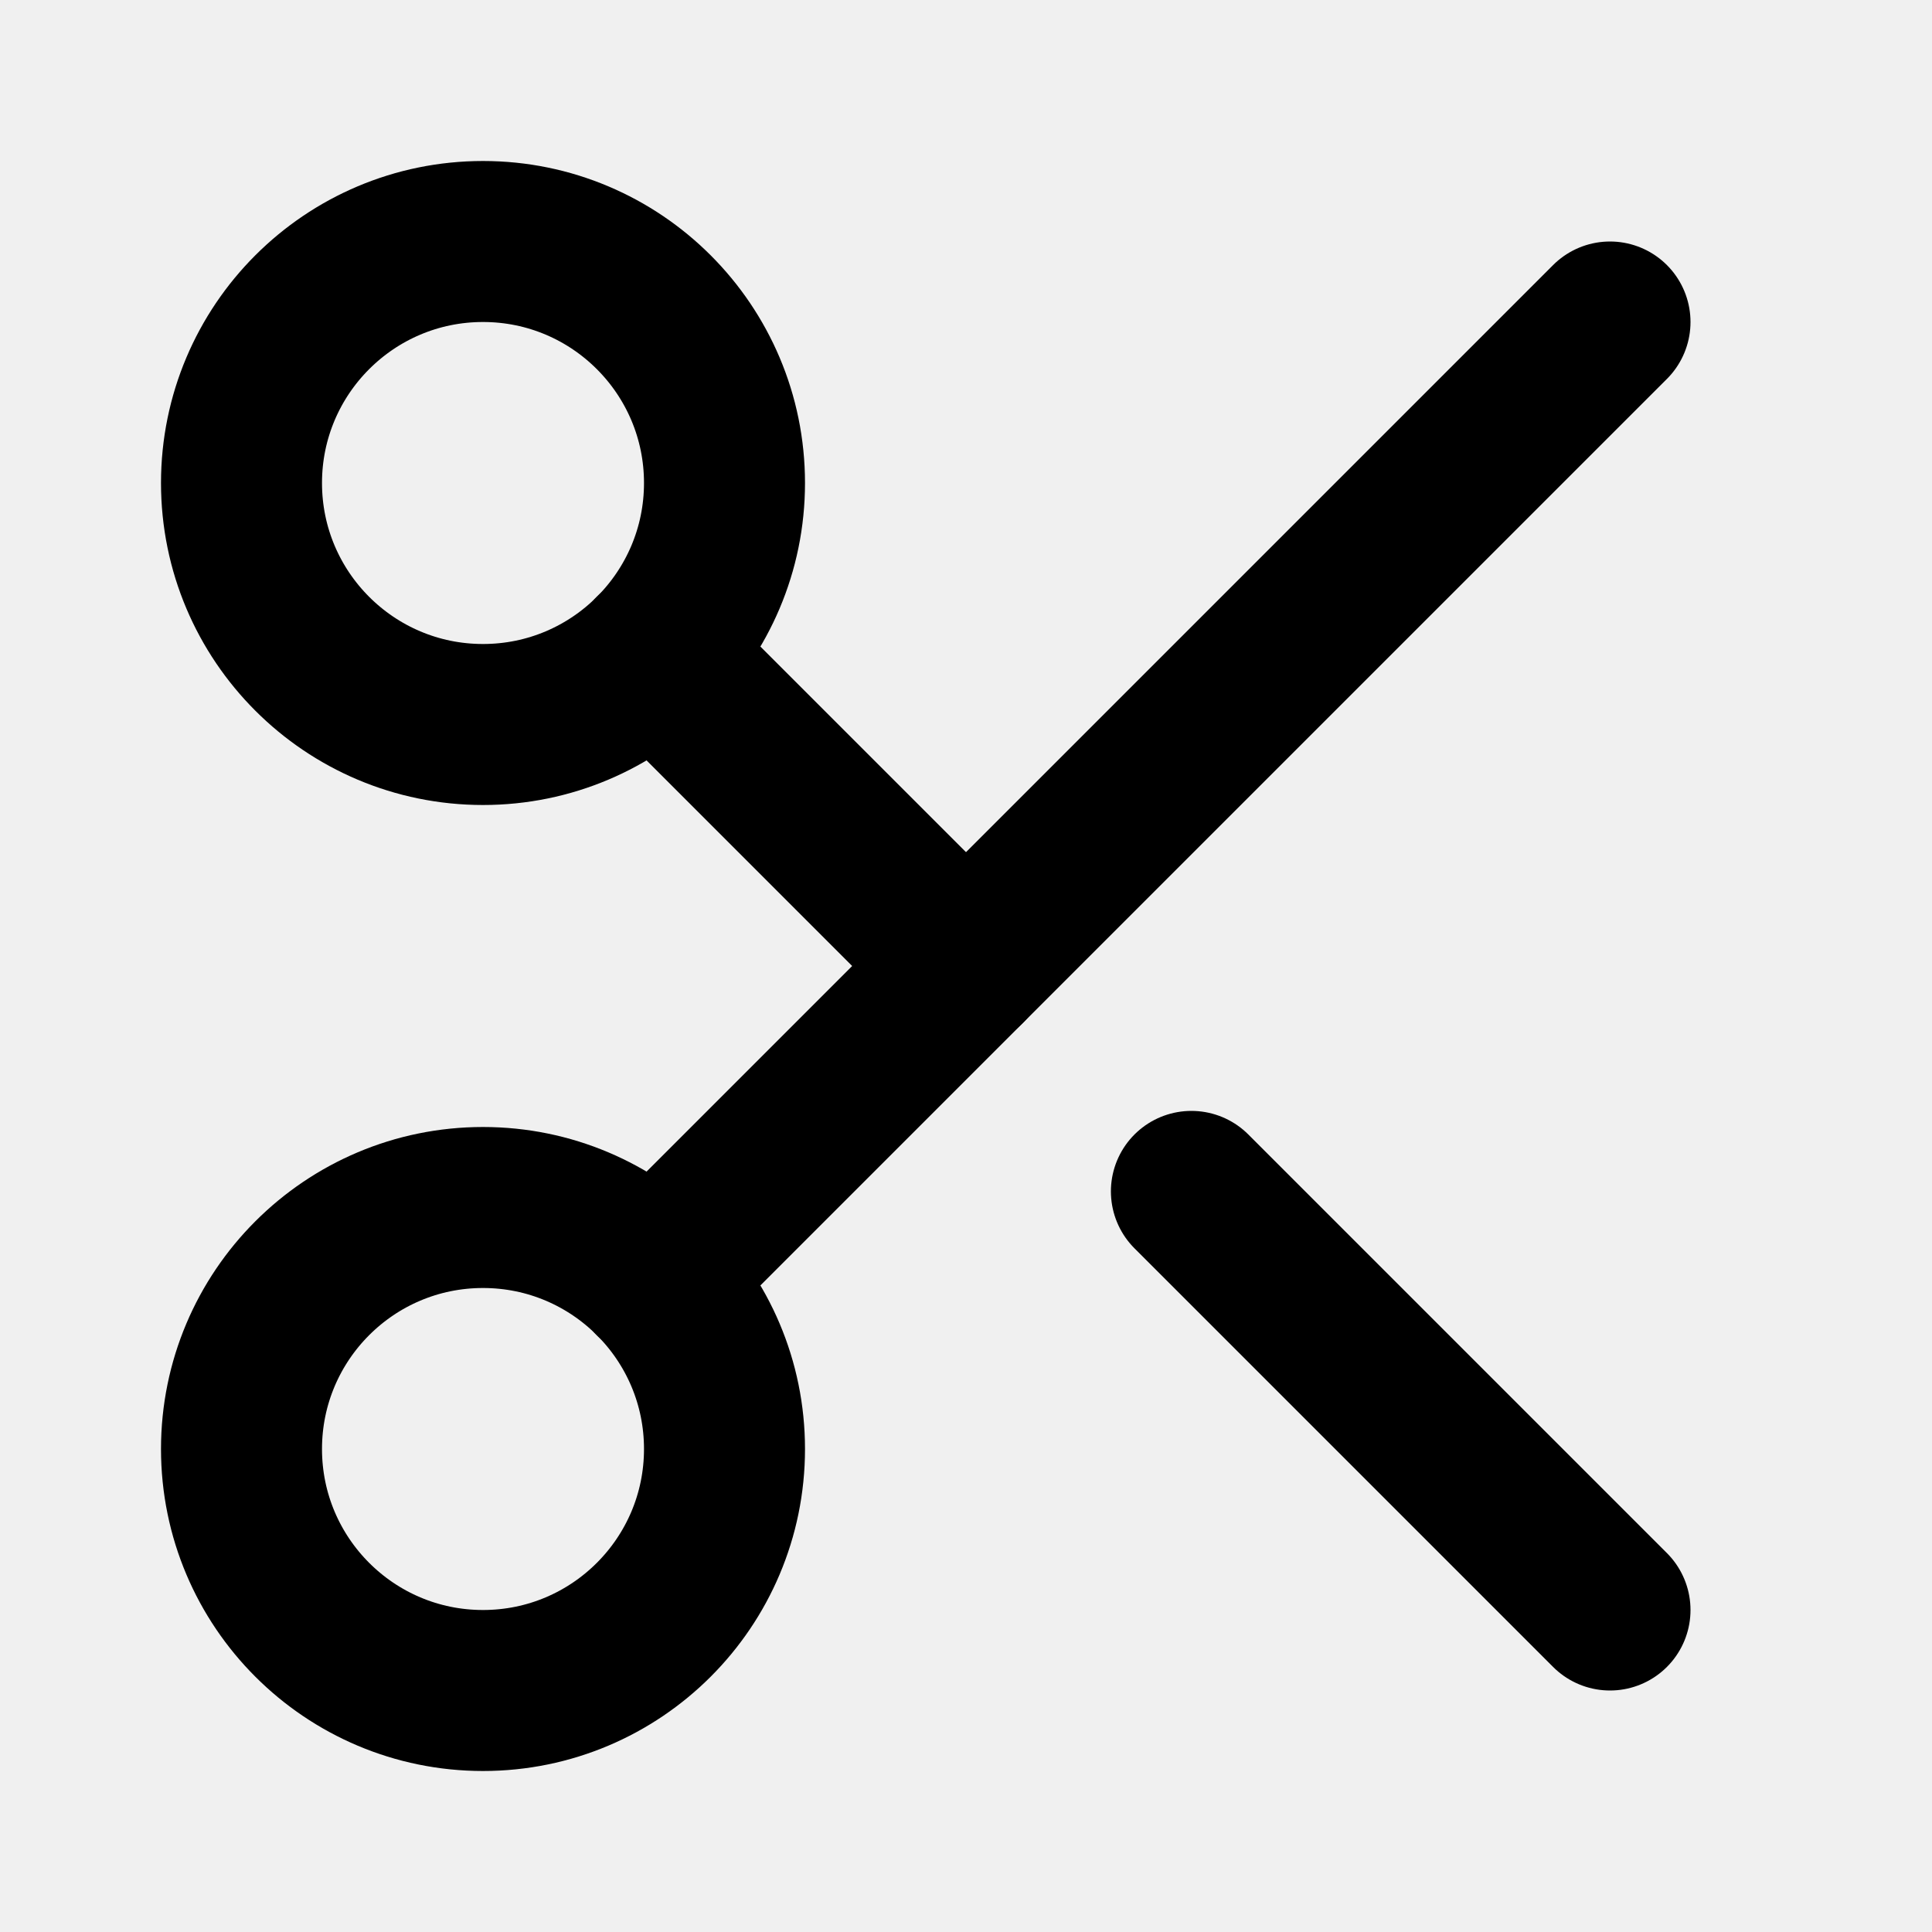
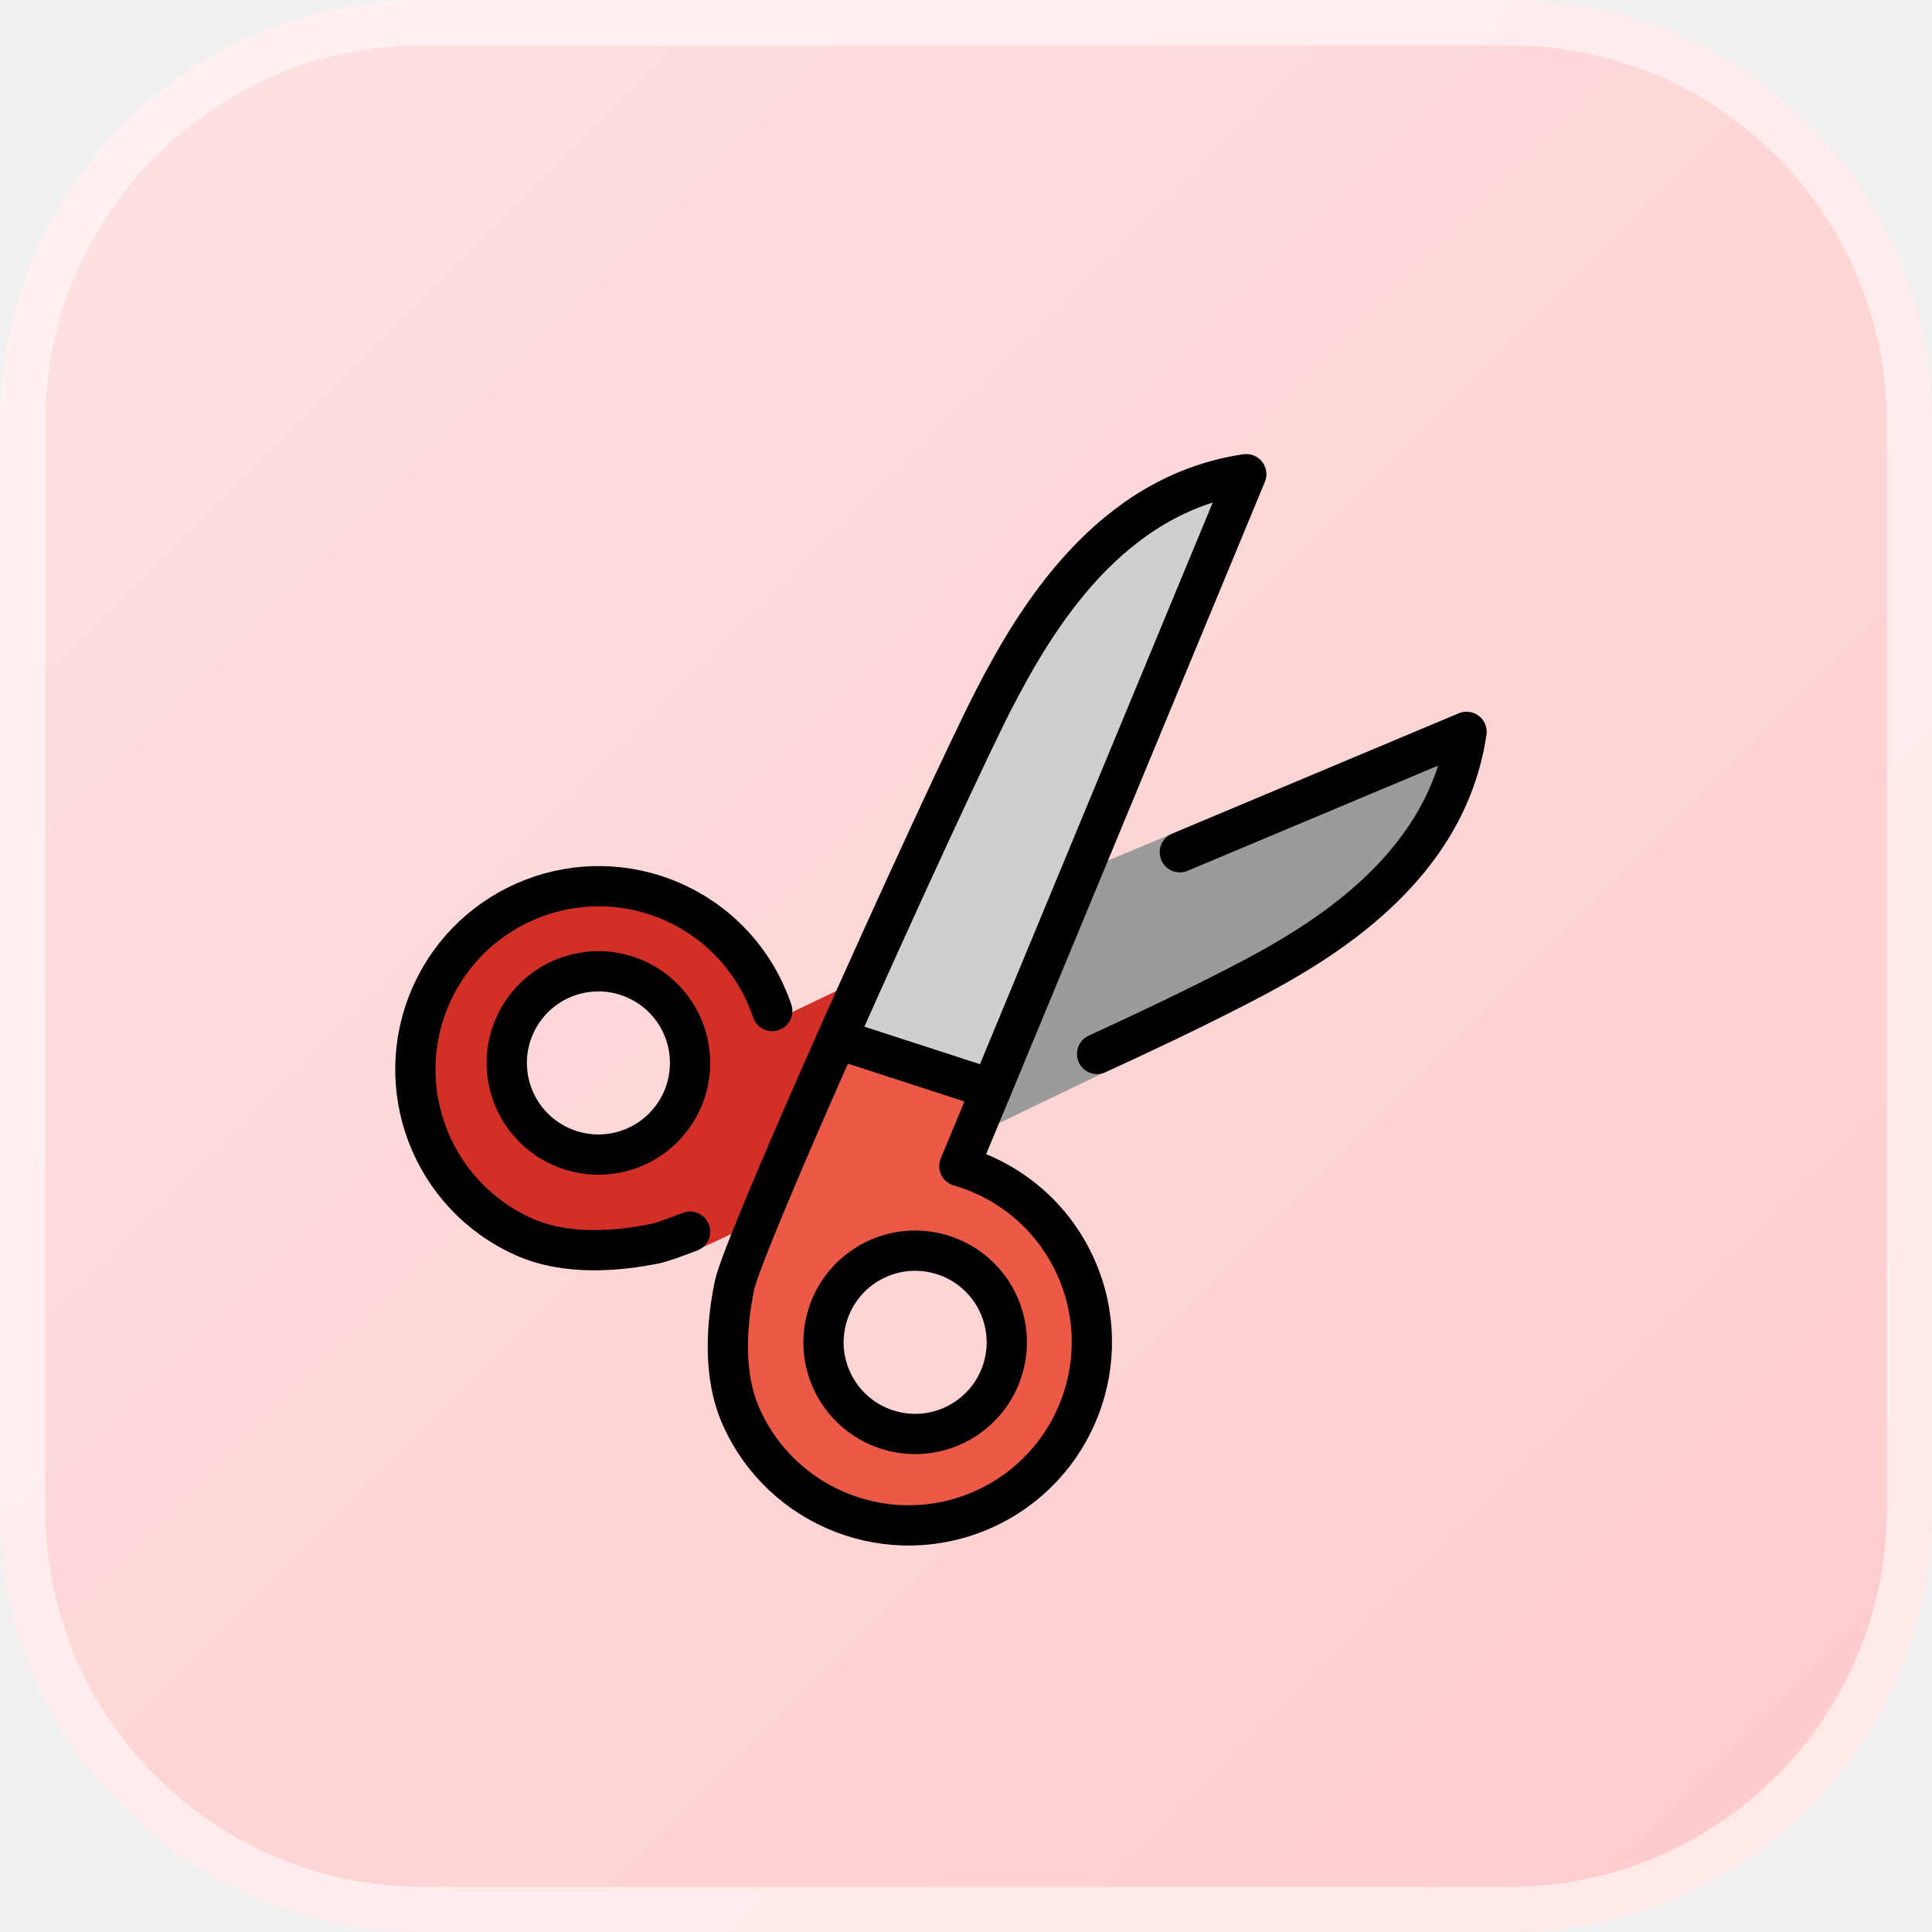
- <svg xmlns="http://www.w3.org/2000/svg" class="lucide lucide-scissors" width="24" height="24" viewBox="0 0 24 24" fill="none" stroke="currentColor" stroke-width="2" stroke-linecap="round" stroke-linejoin="round">
-   <circle cx="6" cy="6" r="3" />
-   <path d="M8.12 8.12 12 12" />
-   <path d="M20 4 8.12 15.88" />
-   <circle cx="6" cy="18" r="3" />
-   <path d="M14.8 14.8 20 20" />
+ <svg xmlns="http://www.w3.org/2000/svg" viewBox="0 0 64 64" width="64" height="64">
+   <defs>
+     <linearGradient id="bg" x1="0" y1="0" x2="1" y2="1">
+       <stop offset="0" stop-color="#fee2e2" />
+       <stop offset="1" stop-color="#fecaca" />
+     </linearGradient>
+   </defs>
+   <rect width="64" height="64" rx="14" fill="url(#bg)" />
+   <rect x="0.75" y="0.75" width="62.5" height="62.5" rx="13.25" fill="none" stroke="#ffffff" stroke-opacity="0.55" stroke-width="1.5" />
+   <g transform="translate(8 8) scale(0.6666667)">
+     <g id="color">
+       <path fill="#EA5A47" stroke="none" d="M24.488,52.117c-0.544,2.691-0.439,4.994,0.305,6.66c2.054,4.6,7.466,6.677,12.07,4.62 c2.229-0.995,3.938-2.798,4.81-5.078c0.873-2.28,0.806-4.763-0.189-6.993c-1.098-2.458-2.471-4.353-5.066-5.103 c-0.309-0.089-0.039-1.131,0.084-1.427l0.84-2.813l-7.599-2.53C26.319,47.183,24.636,51.377,24.488,52.117z M34.52,50.112c1.226,0.28,2.269,1.019,2.938,2.083c0.668,1.064,0.882,2.325,0.602,3.551 c-0.28,1.226-1.02,2.269-2.084,2.938c-0.76,0.477-1.619,0.722-2.494,0.722c-0.352,0-0.706-0.04-1.057-0.12 c-1.226-0.28-2.269-1.019-2.938-2.084c-0.669-1.064-0.882-2.325-0.602-3.551 c0.28-1.226,1.02-2.269,2.084-2.938C32.035,50.045,33.3,49.833,34.52,50.112z" />
+       <path fill="#D0CFCE" stroke="none" d="M37.009,42.077l12.133-30.045c-2.187,0.695-4.555,1.24-6.5,3.214 c-2.443,2.479-4.225,6.392-4.225,6.392s-7.584,16.521-7.952,17.344C30.451,39.012,37.009,42.077,37.009,42.077z" />
+       <path fill="#9b9b9a" stroke="none" d="M61.011,24.5c0,0-15.291,5.18-14.812,4.951c-0.001-0.001-0.003-0.004-0.004-0.005 l-3.946,1.649l-5.136,12.966l5.709-2.744l0.002-0.015c-0.103,0.034,9.415-5.641,9.588-5.731 C56.436,33.493,59.439,29.427,61.011,24.5z" />
+       <path fill="#D22F27" stroke="none" d="M21.833,32.884c-4.082-1.822-10.4,0.207-12.222,4.287c-1.822,4.083-0.179,10.432,3.903,12.254 c1.478,0.66,3.942,1.056,6.33,0.574c0.102-0.021,3.366-0.227,2.978,0.025l2.285-1.063 c1.178-2.971,4.716-11.342,5.006-11.988l-2.738,1.314l-0.006,0.011C27.351,38.583,23.891,33.804,21.833,32.884z M21.584,43.235c-0.646,1.028-1.653,1.742-2.837,2.012c-0.339,0.077-0.678,0.115-1.012,0.115 c-2.073,0-3.95-1.43-4.43-3.534c-0.271-1.184-0.064-2.401,0.582-3.429c0.646-1.028,1.653-1.742,2.837-2.012 c1.182-0.27,2.401-0.063,3.429,0.582c1.028,0.646,1.742,1.653,2.012,2.837 C22.436,40.989,22.23,42.207,21.584,43.235z" />
+     </g>
+     <g id="hair" />
+     <g id="skin" />
+     <g id="skin-shadow" />
+     <g id="line">
+       <path fill="none" stroke="#000000" stroke-linecap="round" stroke-linejoin="round" stroke-miterlimit="10" stroke-width="2" d="M29.584,39.621c3.058-6.88,6.652-14.644,7.8-16.865c2.072-4.012,5.734-10.19,12.542-11.194L37.264,42.116" />
+       <path fill="none" stroke="#000000" stroke-linecap="round" stroke-linejoin="round" stroke-miterlimit="10" stroke-width="2" d="M41.462,50.976c-1.138-2.549-3.304-4.314-5.792-5.034l1.593-3.826l-7.68-2.494 c-2.505,5.64-4.88,11.216-5.092,12.265c-0.361,1.787-0.617,4.374,0.338,6.513 c2.05,4.593,7.435,6.654,12.028,4.604C41.451,60.954,43.512,55.569,41.462,50.976z M37.912,55.712 c-0.56,2.452-3.001,3.986-5.452,3.426c-2.452-0.56-3.986-3.001-3.426-5.452 c0.56-2.452,3.001-3.986,5.453-3.426C36.938,50.819,38.472,53.26,37.912,55.712z" />
+       <path fill="none" stroke="#000000" stroke-linecap="round" stroke-linejoin="round" stroke-miterlimit="10" stroke-width="2" d="M26.373,38.237c-0.784-2.326-2.496-4.331-4.914-5.41c-4.593-2.05-9.978,0.011-12.028,4.604 c-2.05,4.593,0.012,9.978,4.604,12.028c2.139,0.955,4.726,0.7,6.513,0.338 c0.293-0.059,0.898-0.27,1.742-0.597 M18.749,45.256c-2.452,0.56-4.893-0.974-5.453-3.426 c-0.56-2.452,0.974-4.893,3.426-5.452c2.452-0.56,4.893,0.974,5.453,3.426 C22.734,42.255,21.201,44.696,18.749,45.256z" />
+       <path fill="none" stroke="#000000" stroke-linecap="round" stroke-linejoin="round" stroke-miterlimit="10" stroke-width="2" d="M46.625,30.347l14.247-5.982c-1.004,6.808-7.182,10.47-11.194,12.542c-1.312,0.677-3.312,1.693-7.165,3.463" />
+     </g>
+   </g>
</svg>
